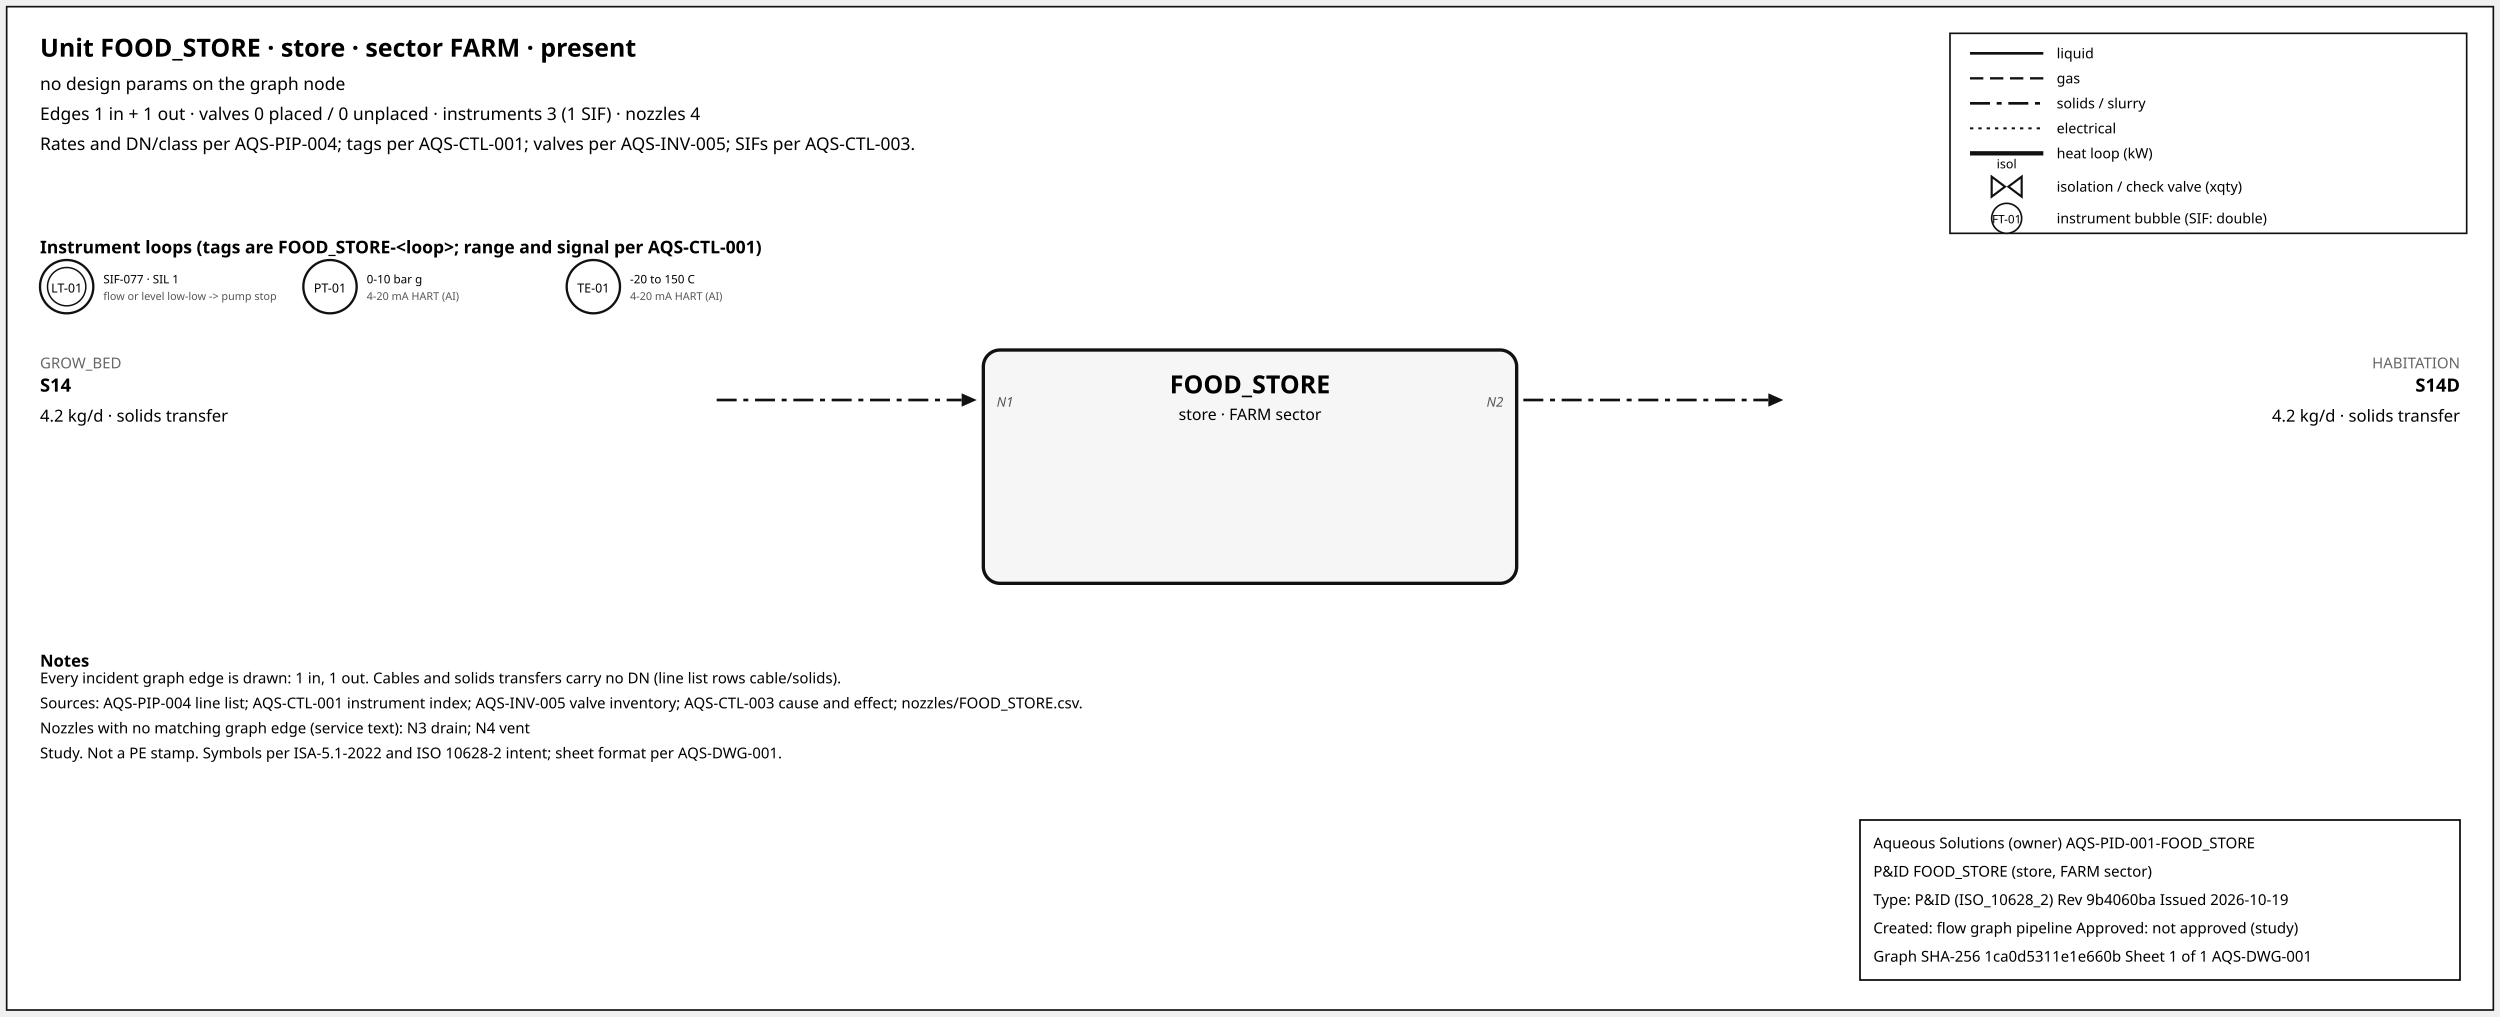
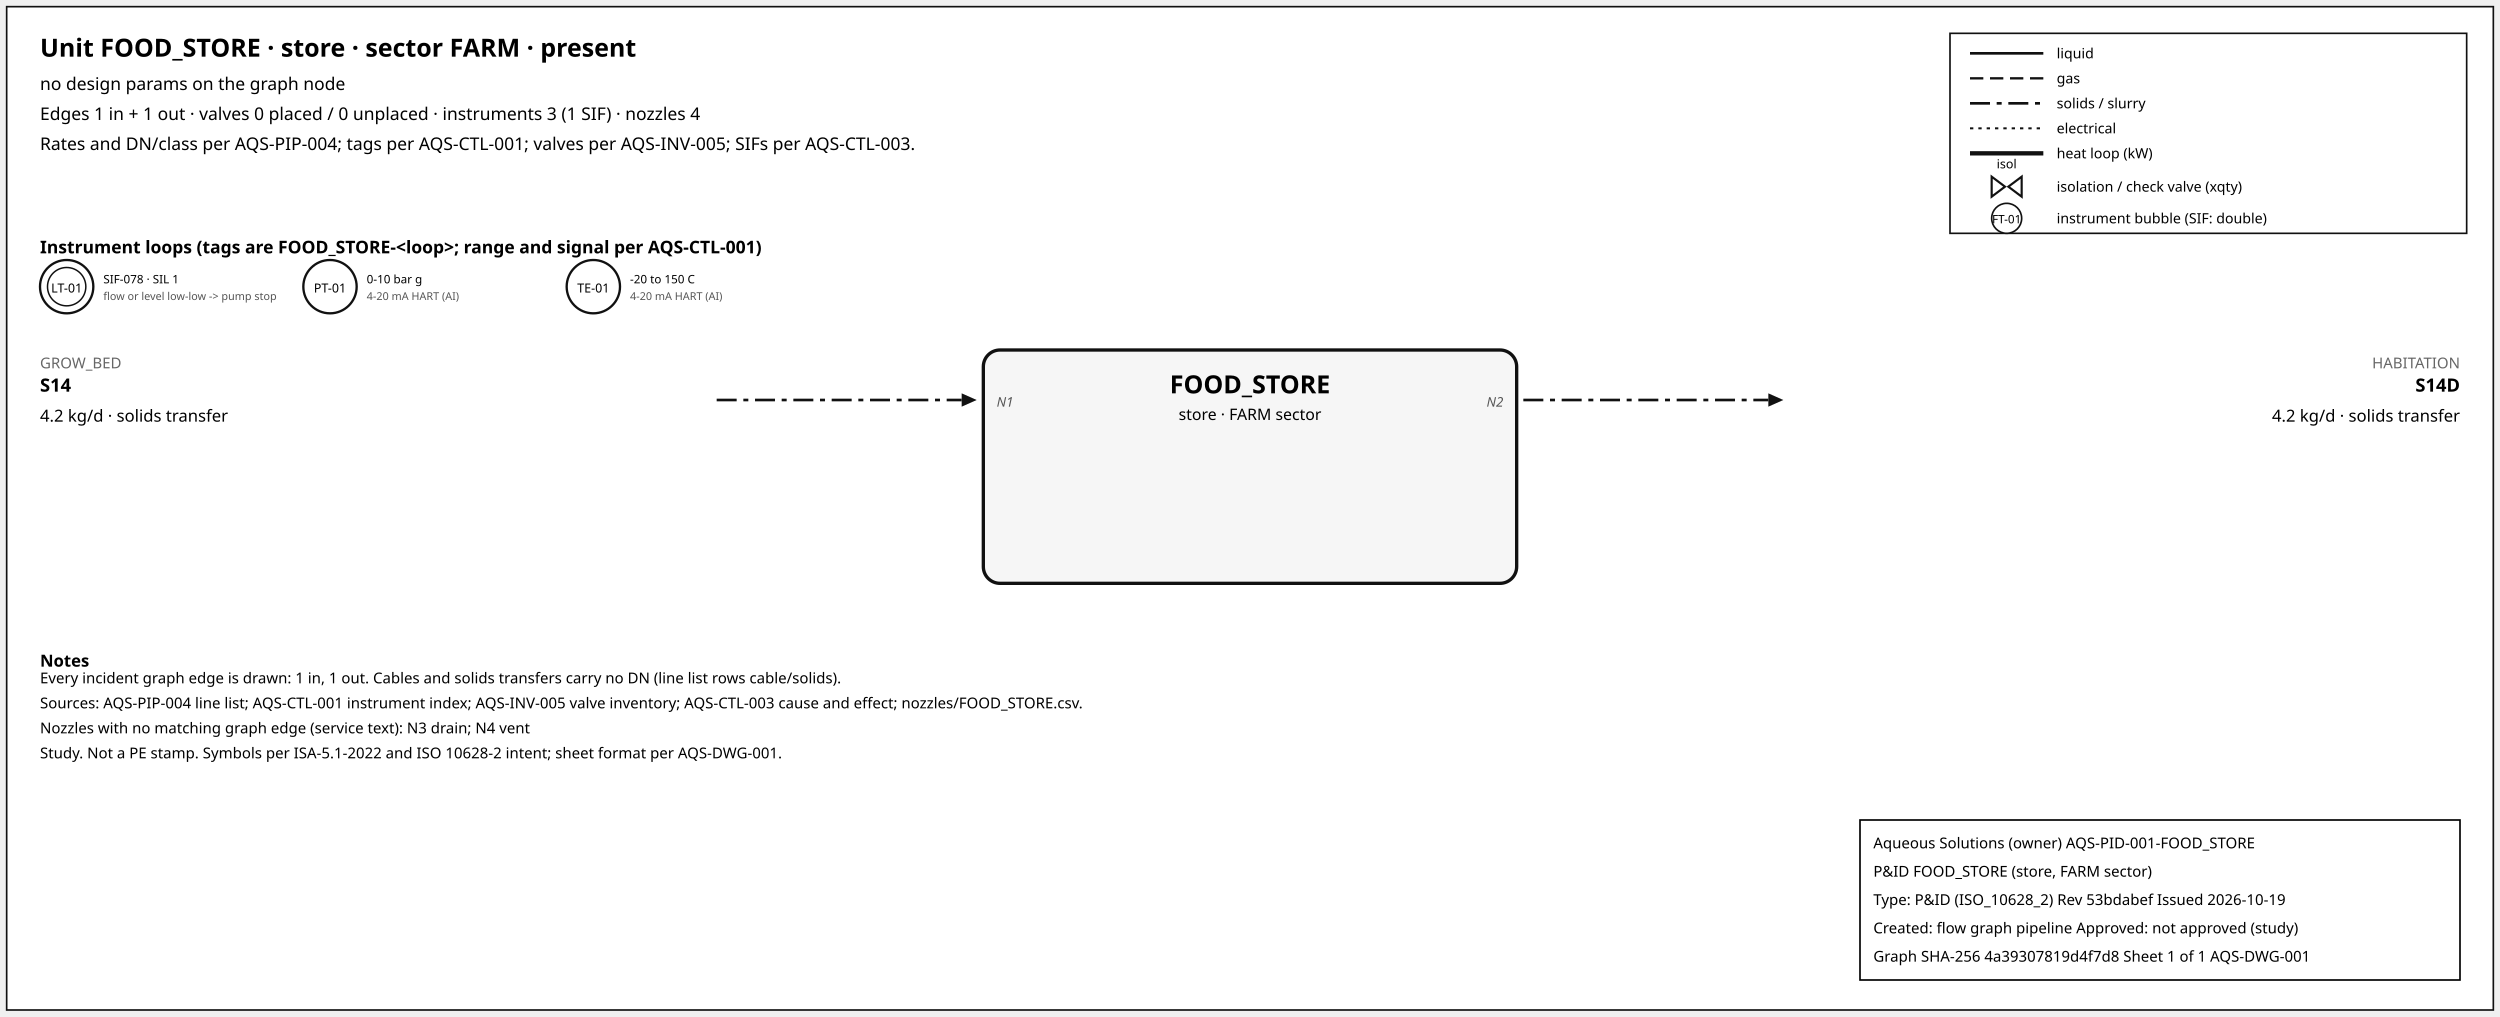
<svg xmlns="http://www.w3.org/2000/svg" width="1500" height="610" font-family="sans-serif">
  <rect x="4" y="4" width="1492" height="602" fill="white" stroke="#111" />
  <text x="24" y="34" font-size="15" font-weight="600">Unit FOOD_STORE · store · sector FARM · present</text>
  <text x="24" y="54" font-size="10.5">no design params on the graph node</text>
  <text x="24" y="72" font-size="10.5">Edges 1 in + 1 out · valves 0 placed / 0 unplaced · instruments 3 (1 SIF) · nozzles 4</text>
  <text x="24" y="90" font-size="10.5">Rates and DN/class per AQS-PIP-004; tags per AQS-CTL-001; valves per AQS-INV-005; SIFs per AQS-CTL-003.</text>
  <rect x="1170" y="20" width="310" height="120" fill="white" stroke="#111" />
  <line x1="1182" y1="32" x2="1226" y2="32" stroke="#111" stroke-width="1.6" />
  <text x="1234" y="35" font-size="8.5">liquid</text>
  <line x1="1182" y1="47" x2="1226" y2="47" stroke="#111" stroke-width="1.4" stroke-dasharray="8,4" />
  <text x="1234" y="50" font-size="8.5">gas</text>
  <line x1="1182" y1="62" x2="1226" y2="62" stroke="#111" stroke-width="1.6" stroke-dasharray="12,4,3,4" />
  <text x="1234" y="65" font-size="8.5">solids / slurry</text>
  <line x1="1182" y1="77" x2="1226" y2="77" stroke="#111" stroke-width="1.2" stroke-dasharray="2,3" />
  <text x="1234" y="80" font-size="8.5">electrical</text>
  <line x1="1182" y1="92" x2="1226" y2="92" stroke="#111" stroke-width="2.6" />
  <text x="1234" y="95" font-size="8.5">heat loop (kW)</text>
  <path d="M 1195.0,106 L 1203.0,112 L 1195.0,118 Z M 1213.0,106 L 1205.0,112 L 1213.0,118 Z" fill="white" stroke="#111" stroke-width="1.3" />
  <text x="1204.0" y="101.0" font-size="7.5" text-anchor="middle">isol</text>
  <text x="1234" y="115" font-size="8.5">isolation / check valve (xqty)</text>
  <circle cx="1204" cy="131" r="9" fill="white" stroke="#111" />
  <text x="1204" y="134" font-size="7" text-anchor="middle">FT-01</text>
  <text x="1234" y="134" font-size="8.5">instrument bubble (SIF: double)</text>
  <text x="24" y="152" font-size="10.5" font-weight="600">Instrument loops (tags are FOOD_STORE-&lt;loop&gt;; range and signal per AQS-CTL-001)</text>
  <circle cx="40" cy="172" r="16" fill="white" stroke="#111" stroke-width="1.4" />
  <circle cx="40" cy="172" r="11.5" fill="none" stroke="#111" stroke-width="0.9" />
  <text x="40" y="175.5" font-size="7.5" text-anchor="middle">LT-01</text>
-   <text x="62" y="170" font-size="7">SIF-077 · SIL 1</text>
+   <text x="62" y="170" font-size="7">SIF-078 · SIL 1</text>
  <text x="62" y="180" font-size="6.5" fill="#555">flow or level low-low -&gt; pump stop</text>
  <circle cx="198" cy="172" r="16" fill="white" stroke="#111" stroke-width="1.4" />
  <text x="198" y="175.5" font-size="7.5" text-anchor="middle">PT-01</text>
  <text x="220" y="170" font-size="7">0-10 bar g</text>
  <text x="220" y="180" font-size="6.5" fill="#555">4-20 mA HART (AI)</text>
  <circle cx="356" cy="172" r="16" fill="white" stroke="#111" stroke-width="1.4" />
  <text x="356" y="175.5" font-size="7.5" text-anchor="middle">TE-01</text>
  <text x="378" y="170" font-size="7">-20 to 150 C</text>
  <text x="378" y="180" font-size="6.5" fill="#555">4-20 mA HART (AI)</text>
  <rect x="590" y="210" width="320" height="140" rx="10" fill="#f6f6f6" stroke="#111" stroke-width="2" />
  <text x="750.0" y="236" font-size="15" font-weight="700" text-anchor="middle">FOOD_STORE</text>
  <text x="750.0" y="252" font-size="9.5" text-anchor="middle">store · FARM sector</text>
  <line x1="430" y1="240" x2="577" y2="240" stroke="#111" stroke-width="1.6" stroke-dasharray="12,4,3,4" class="edge-in" />
  <polygon points="586,240 577,236 577,244" fill="#111" />
  <text x="24" y="221" font-size="9" fill="#666" text-anchor="start">GROW_BED</text>
  <text x="24" y="235" font-size="11" font-weight="600" text-anchor="start">S14</text>
  <text x="24" y="253" font-size="10" text-anchor="start">4.2 kg/d · solids transfer</text>
  <text x="598" y="244" font-size="8" font-style="italic" fill="#555" text-anchor="start">N1</text>
  <line x1="914" y1="240" x2="1061" y2="240" stroke="#111" stroke-width="1.6" stroke-dasharray="12,4,3,4" class="edge-out" />
  <polygon points="1070,240 1061,236 1061,244" fill="#111" />
  <text x="1476" y="221" font-size="9" fill="#666" text-anchor="end">HABITATION</text>
  <text x="1476" y="235" font-size="11" font-weight="600" text-anchor="end">S14D</text>
  <text x="1476" y="253" font-size="10" text-anchor="end">4.2 kg/d · solids transfer</text>
  <text x="902" y="244" font-size="8" font-style="italic" fill="#555" text-anchor="end">N2</text>
  <text x="24" y="400" font-size="10" font-weight="600">Notes</text>
  <text x="24" y="410" font-size="9">Every incident graph edge is drawn: 1 in, 1 out. Cables and solids transfers carry no DN (line list rows cable/solids).</text>
  <text x="24" y="425" font-size="9">Sources: AQS-PIP-004 line list; AQS-CTL-001 instrument index; AQS-INV-005 valve inventory; AQS-CTL-003 cause and effect; nozzles/FOOD_STORE.csv.</text>
  <text x="24" y="440" font-size="9">Nozzles with no matching graph edge (service text): N3 drain; N4 vent</text>
  <text x="24" y="455" font-size="9">Study. Not a PE stamp. Symbols per ISA-5.1-2022 and ISO 10628-2 intent; sheet format per AQS-DWG-001.</text>
  <g id="aqs-title-block">
    <rect x="1116" y="492" width="360" height="96" fill="white" stroke="black" stroke-width="1" />
    <text x="1124" y="509" font-size="9">Aqueous Solutions (owner)   AQS-PID-001-FOOD_STORE</text>
    <text x="1124" y="526" font-size="9">P&amp;ID FOOD_STORE (store, FARM sector)</text>
-     <text x="1124" y="543" font-size="9">Type: P&amp;ID (ISO_10628_2)   Rev 9b4060ba   Issued 2026-10-19</text>
+     <text x="1124" y="543" font-size="9">Type: P&amp;ID (ISO_10628_2)   Rev 53bdabef   Issued 2026-10-19</text>
    <text x="1124" y="560" font-size="9">Created: flow graph pipeline   Approved: not approved (study)</text>
-     <text x="1124" y="577" font-size="9">Graph SHA-256 1ca0d5311e1e660b   Sheet 1 of 1   AQS-DWG-001</text>
+     <text x="1124" y="577" font-size="9">Graph SHA-256 4a39307819d4f7d8   Sheet 1 of 1   AQS-DWG-001</text>
  </g>
</svg>
